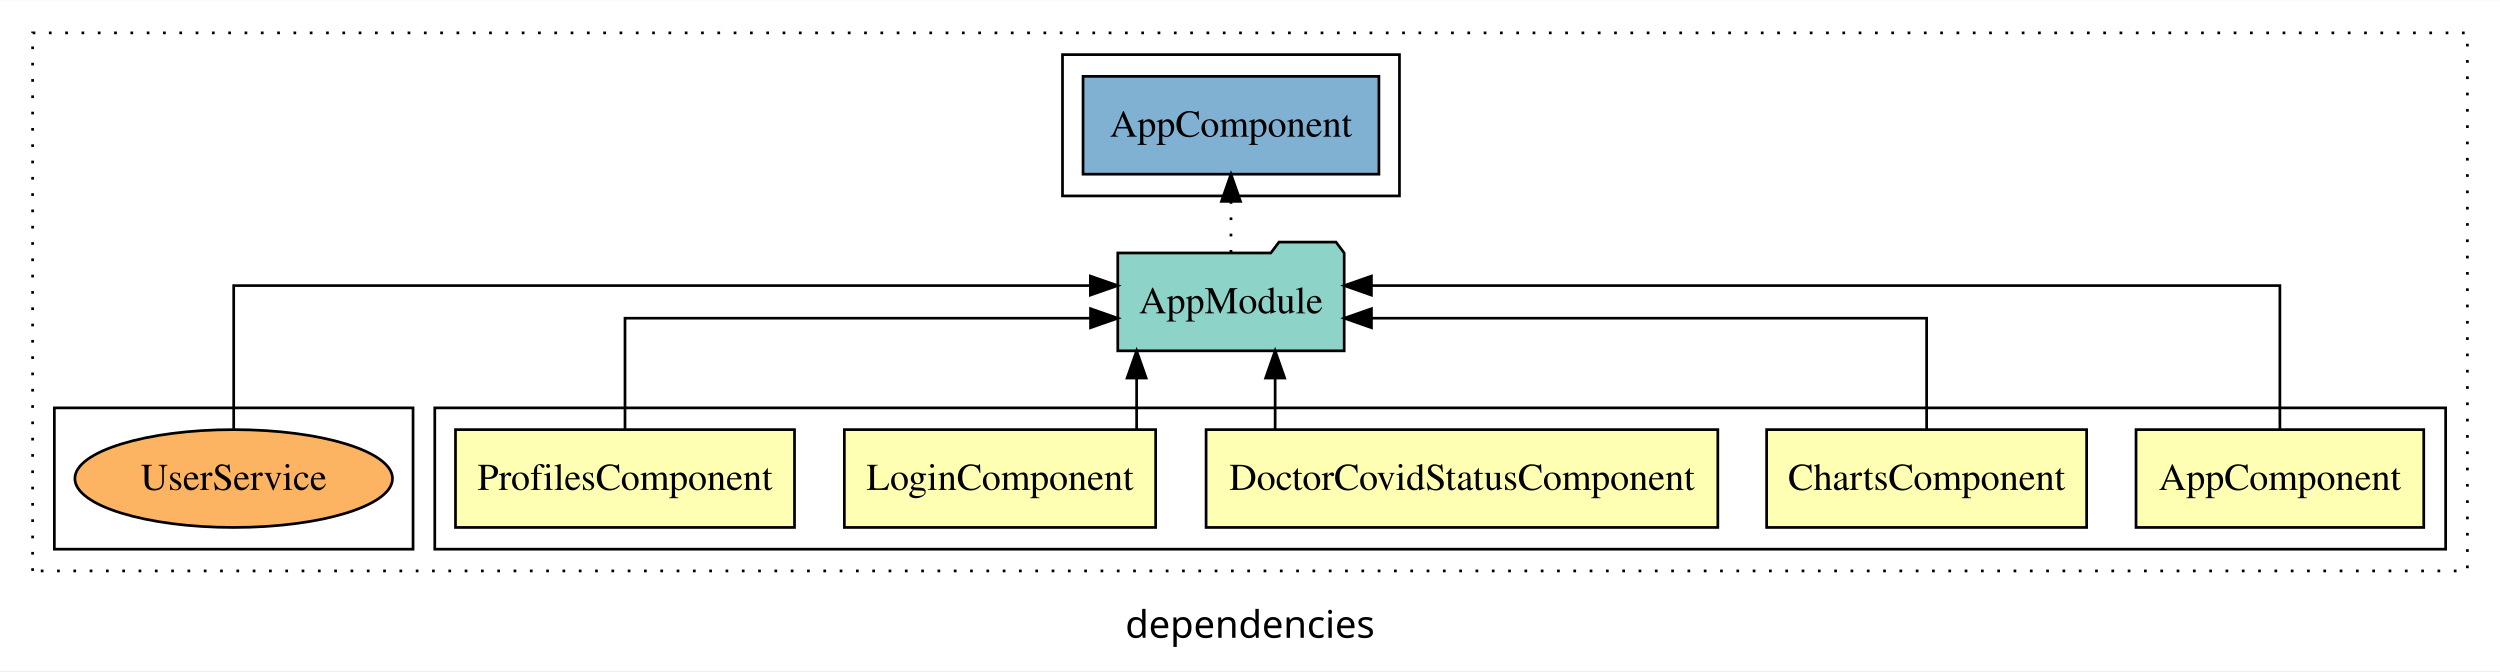
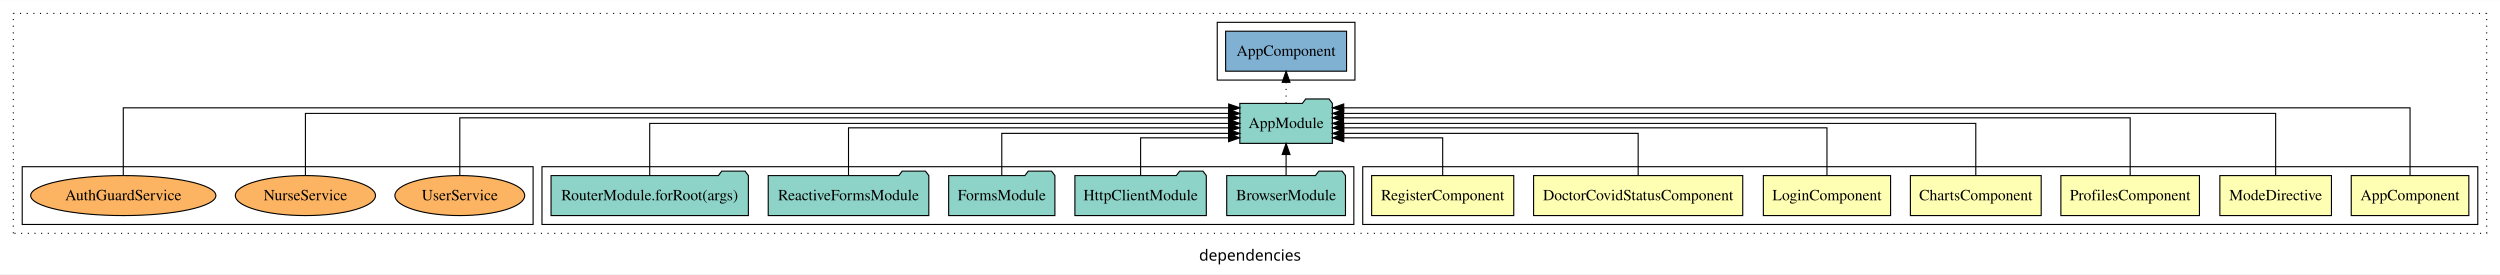
- <svg xmlns="http://www.w3.org/2000/svg" width="920pt" height="247pt" viewBox="0.00 0.00 920.00 246.80">
+ <svg xmlns="http://www.w3.org/2000/svg" width="2251pt" height="247pt" viewBox="0.00 0.00 2251.00 246.80">
  <g id="graph0" class="graph" transform="scale(1 1) rotate(0) translate(4 242.8)">
-     <polygon fill="white" stroke="transparent" points="-4,4 -4,-242.8 916,-242.8 916,4 -4,4" />
-     <text text-anchor="middle" x="456" y="-8.2" font-family="sans-serif" font-size="14.00">dependencies</text>
+     <polygon fill="white" stroke="transparent" points="-4,4 -4,-242.8 2247,-242.8 2247,4 -4,4" />
+     <text text-anchor="middle" x="1121.5" y="-8.2" font-family="sans-serif" font-size="14.00">dependencies</text>
    <g id="clust1" class="cluster">
-       <polygon fill="none" stroke="black" stroke-dasharray="1,5" points="8,-32.8 8,-230.8 904,-230.8 904,-32.8 8,-32.8" />
+       <polygon fill="none" stroke="black" stroke-dasharray="1,5" points="8,-32.8 8,-230.8 2235,-230.8 2235,-32.8 8,-32.8" />
    </g>
    <g id="clust2" class="cluster">
-       <polygon fill="none" stroke="black" points="156,-40.8 156,-92.8 896,-92.8 896,-40.8 156,-40.8" />
+       <polygon fill="none" stroke="black" points="1223,-40.8 1223,-92.8 2227,-92.8 2227,-40.8 1223,-40.8" />
    </g>
    <g id="clust10" class="cluster">
-       <polygon fill="none" stroke="black" points="387,-170.8 387,-222.8 511,-222.8 511,-170.8 387,-170.8" />
+       <polygon fill="none" stroke="black" points="484,-40.8 484,-92.8 1215,-92.8 1215,-40.8 484,-40.8" />
    </g>
-     <g id="clust11" class="cluster">
-       <polygon fill="none" stroke="black" points="16,-40.8 16,-92.8 148,-92.8 148,-40.8 16,-40.8" />
+     <g id="clust12" class="cluster">
+       <polygon fill="none" stroke="black" points="1092,-170.8 1092,-222.8 1216,-222.8 1216,-170.8 1092,-170.8" />
+     </g>
+     <g id="clust13" class="cluster">
+       <polygon fill="none" stroke="black" points="16,-40.8 16,-92.8 476,-92.8 476,-40.8 16,-40.8" />
    </g>
    <g id="node1" class="node">
-       <polygon fill="#ffffb3" stroke="black" points="887.94,-84.8 782.06,-84.8 782.06,-48.8 887.94,-48.8 887.94,-84.8" />
-       <text text-anchor="middle" x="835" y="-62.6" font-family="Times,serif" font-size="14.00">AppComponent</text>
+       <polygon fill="#ffffb3" stroke="black" points="2218.94,-84.8 2113.06,-84.8 2113.06,-48.8 2218.94,-48.8 2218.94,-84.8" />
+       <text text-anchor="middle" x="2166" y="-62.6" font-family="Times,serif" font-size="14.00">AppComponent</text>
+     </g>
+     <g id="node8" class="node">
+       <polygon fill="#8dd3c7" stroke="black" points="1195.66,-149.8 1192.66,-153.8 1171.66,-153.8 1168.66,-149.8 1112.34,-149.8 1112.34,-113.8 1195.66,-113.8 1195.66,-149.8" />
+       <text text-anchor="middle" x="1154" y="-127.6" font-family="Times,serif" font-size="14.00">AppModule</text>
+     </g>
+     <g id="edge1" class="edge">
+       <path fill="none" stroke="black" d="M2166,-85.12C2166,-108.46 2166,-145.8 2166,-145.8 2166,-145.8 1205.88,-145.8 1205.88,-145.8" />
+       <polygon fill="black" stroke="black" points="1205.88,-142.3 1195.88,-145.8 1205.88,-149.3 1205.88,-142.3" />
+     </g>
+     <g id="node2" class="node">
+       <polygon fill="#ffffb3" stroke="black" points="2095.24,-84.8 1994.76,-84.8 1994.76,-48.8 2095.24,-48.8 2095.24,-84.8" />
+       <text text-anchor="middle" x="2045" y="-62.6" font-family="Times,serif" font-size="14.00">ModeDirective</text>
+     </g>
+     <g id="edge2" class="edge">
+       <path fill="none" stroke="black" d="M2045,-85.09C2045,-107.01 2045,-140.8 2045,-140.8 2045,-140.8 1205.78,-140.8 1205.78,-140.8" />
+       <polygon fill="black" stroke="black" points="1205.78,-137.3 1195.78,-140.8 1205.78,-144.3 1205.78,-137.3" />
+     </g>
+     <g id="node3" class="node">
+       <polygon fill="#ffffb3" stroke="black" points="1976.38,-84.8 1851.62,-84.8 1851.62,-48.8 1976.38,-48.8 1976.38,-84.8" />
+       <text text-anchor="middle" x="1914" y="-62.6" font-family="Times,serif" font-size="14.00">ProfilesComponent</text>
+     </g>
+     <g id="edge3" class="edge">
+       <path fill="none" stroke="black" d="M1914,-84.83C1914,-105.57 1914,-136.8 1914,-136.8 1914,-136.8 1205.67,-136.8 1205.67,-136.8" />
+       <polygon fill="black" stroke="black" points="1205.67,-133.3 1195.67,-136.8 1205.67,-140.3 1205.67,-133.3" />
+     </g>
+     <g id="node4" class="node">
+       <polygon fill="#ffffb3" stroke="black" points="1833.88,-84.8 1716.12,-84.8 1716.12,-48.8 1833.88,-48.8 1833.88,-84.8" />
+       <text text-anchor="middle" x="1775" y="-62.6" font-family="Times,serif" font-size="14.00">ChartsComponent</text>
+     </g>
+     <g id="edge4" class="edge">
+       <path fill="none" stroke="black" d="M1775,-84.91C1775,-104.14 1775,-131.8 1775,-131.8 1775,-131.8 1205.71,-131.8 1205.71,-131.8" />
+       <polygon fill="black" stroke="black" points="1205.71,-128.3 1195.71,-131.8 1205.71,-135.3 1205.71,-128.3" />
+     </g>
+     <g id="node5" class="node">
+       <polygon fill="#ffffb3" stroke="black" points="1698.28,-84.8 1583.72,-84.8 1583.72,-48.8 1698.28,-48.8 1698.28,-84.8" />
+       <text text-anchor="middle" x="1641" y="-62.6" font-family="Times,serif" font-size="14.00">LoginComponent</text>
+     </g>
+     <g id="edge5" class="edge">
+       <path fill="none" stroke="black" d="M1641,-85.1C1641,-103.07 1641,-127.8 1641,-127.8 1641,-127.8 1205.94,-127.8 1205.94,-127.8" />
+       <polygon fill="black" stroke="black" points="1205.94,-124.3 1195.94,-127.8 1205.94,-131.3 1205.94,-124.3" />
    </g>
    <g id="node6" class="node">
-       <polygon fill="#8dd3c7" stroke="black" points="490.66,-149.8 487.66,-153.8 466.66,-153.8 463.66,-149.8 407.34,-149.8 407.34,-113.8 490.66,-113.8 490.66,-149.8" />
-       <text text-anchor="middle" x="449" y="-127.6" font-family="Times,serif" font-size="14.00">AppModule</text>
+       <polygon fill="#ffffb3" stroke="black" points="1565.16,-84.8 1376.84,-84.8 1376.84,-48.8 1565.16,-48.8 1565.16,-84.8" />
+       <text text-anchor="middle" x="1471" y="-62.6" font-family="Times,serif" font-size="14.00">DoctorCovidStatusComponent</text>
    </g>
-     <g id="edge1" class="edge">
-       <path fill="none" stroke="black" d="M835,-85.08C835,-106.12 835,-137.8 835,-137.8 835,-137.8 500.68,-137.8 500.68,-137.8" />
-       <polygon fill="black" stroke="black" points="500.68,-134.3 490.68,-137.8 500.68,-141.3 500.68,-134.3" />
-     </g>
-     <g id="node2" class="node">
-       <polygon fill="#ffffb3" stroke="black" points="763.88,-84.8 646.12,-84.8 646.12,-48.8 763.88,-48.8 763.88,-84.8" />
-       <text text-anchor="middle" x="705" y="-62.6" font-family="Times,serif" font-size="14.00">ChartsComponent</text>
-     </g>
-     <g id="edge2" class="edge">
-       <path fill="none" stroke="black" d="M705,-84.82C705,-102.17 705,-125.8 705,-125.8 705,-125.8 500.7,-125.8 500.7,-125.8" />
-       <polygon fill="black" stroke="black" points="500.7,-122.3 490.7,-125.8 500.7,-129.3 500.7,-122.3" />
-     </g>
-     <g id="node3" class="node">
-       <polygon fill="#ffffb3" stroke="black" points="628.16,-84.8 439.84,-84.8 439.84,-48.8 628.16,-48.8 628.16,-84.8" />
-       <text text-anchor="middle" x="534" y="-62.6" font-family="Times,serif" font-size="14.00">DoctorCovidStatusComponent</text>
-     </g>
-     <g id="edge3" class="edge">
-       <path fill="none" stroke="black" d="M465.25,-84.91C465.25,-84.91 465.25,-103.79 465.25,-103.79" />
-       <polygon fill="black" stroke="black" points="461.75,-103.79 465.25,-113.79 468.75,-103.79 461.75,-103.79" />
-     </g>
-     <g id="node4" class="node">
-       <polygon fill="#ffffb3" stroke="black" points="421.28,-84.8 306.72,-84.8 306.72,-48.8 421.28,-48.8 421.28,-84.8" />
-       <text text-anchor="middle" x="364" y="-62.6" font-family="Times,serif" font-size="14.00">LoginComponent</text>
-     </g>
-     <g id="edge4" class="edge">
-       <path fill="none" stroke="black" d="M414.28,-84.91C414.28,-84.91 414.28,-103.79 414.28,-103.79" />
-       <polygon fill="black" stroke="black" points="410.78,-103.79 414.28,-113.79 417.78,-103.79 410.78,-103.79" />
-     </g>
-     <g id="node5" class="node">
-       <polygon fill="#ffffb3" stroke="black" points="288.38,-84.8 163.62,-84.8 163.62,-48.8 288.38,-48.8 288.38,-84.8" />
-       <text text-anchor="middle" x="226" y="-62.6" font-family="Times,serif" font-size="14.00">ProfilesComponent</text>
-     </g>
-     <g id="edge5" class="edge">
-       <path fill="none" stroke="black" d="M226,-84.82C226,-102.17 226,-125.8 226,-125.8 226,-125.8 397.32,-125.8 397.32,-125.8" />
-       <polygon fill="black" stroke="black" points="397.32,-129.3 407.32,-125.8 397.32,-122.3 397.32,-129.3" />
+     <g id="edge6" class="edge">
+       <path fill="none" stroke="black" d="M1471,-84.83C1471,-101.2 1471,-122.8 1471,-122.8 1471,-122.8 1205.77,-122.8 1205.77,-122.8" />
+       <polygon fill="black" stroke="black" points="1205.77,-119.3 1195.77,-122.8 1205.77,-126.3 1205.77,-119.3" />
    </g>
    <g id="node7" class="node">
-       <polygon fill="#80b1d3" stroke="black" points="503.44,-214.8 394.56,-214.8 394.56,-178.8 503.44,-178.8 503.44,-214.8" />
-       <text text-anchor="middle" x="449" y="-192.6" font-family="Times,serif" font-size="14.00">AppComponent </text>
-     </g>
-     <g id="edge6" class="edge">
-       <path fill="none" stroke="black" stroke-dasharray="1,5" d="M449,-149.91C449,-149.91 449,-168.79 449,-168.79" />
-       <polygon fill="black" stroke="black" points="445.5,-168.79 449,-178.79 452.5,-168.79 445.5,-168.79" />
-     </g>
-     <g id="node8" class="node">
-       <ellipse fill="#fdb462" stroke="black" cx="82" cy="-66.8" rx="58.44" ry="18" />
-       <text text-anchor="middle" x="82" y="-62.6" font-family="Times,serif" font-size="14.00">UserService</text>
+       <polygon fill="#ffffb3" stroke="black" points="1358.98,-84.8 1231.02,-84.8 1231.02,-48.8 1358.98,-48.8 1358.98,-84.8" />
+       <text text-anchor="middle" x="1295" y="-62.6" font-family="Times,serif" font-size="14.00">RegisterComponent</text>
    </g>
    <g id="edge7" class="edge">
-       <path fill="none" stroke="black" d="M82,-85.08C82,-106.12 82,-137.8 82,-137.8 82,-137.8 397.26,-137.8 397.26,-137.8" />
-       <polygon fill="black" stroke="black" points="397.26,-141.3 407.26,-137.8 397.26,-134.3 397.26,-141.3" />
+       <path fill="none" stroke="black" d="M1295,-84.99C1295,-99.98 1295,-118.8 1295,-118.8 1295,-118.8 1205.92,-118.8 1205.92,-118.8" />
+       <polygon fill="black" stroke="black" points="1205.92,-115.3 1195.92,-118.8 1205.92,-122.3 1205.92,-115.3" />
+     </g>
+     <g id="node14" class="node">
+       <polygon fill="#80b1d3" stroke="black" points="1208.44,-214.8 1099.56,-214.8 1099.56,-178.8 1208.44,-178.8 1208.44,-214.8" />
+       <text text-anchor="middle" x="1154" y="-192.6" font-family="Times,serif" font-size="14.00">AppComponent </text>
+     </g>
+     <g id="edge13" class="edge">
+       <path fill="none" stroke="black" stroke-dasharray="1,5" d="M1154,-149.91C1154,-149.91 1154,-168.79 1154,-168.79" />
+       <polygon fill="black" stroke="black" points="1150.5,-168.79 1154,-178.79 1157.5,-168.79 1150.5,-168.79" />
+     </g>
+     <g id="node9" class="node">
+       <polygon fill="#8dd3c7" stroke="black" points="1207.47,-84.8 1204.47,-88.8 1183.47,-88.8 1180.47,-84.8 1100.53,-84.8 1100.53,-48.8 1207.47,-48.8 1207.47,-84.8" />
+       <text text-anchor="middle" x="1154" y="-62.6" font-family="Times,serif" font-size="14.00">BrowserModule</text>
+     </g>
+     <g id="edge8" class="edge">
+       <path fill="none" stroke="black" d="M1154,-84.91C1154,-84.91 1154,-103.79 1154,-103.79" />
+       <polygon fill="black" stroke="black" points="1150.5,-103.79 1154,-113.79 1157.5,-103.79 1150.5,-103.79" />
+     </g>
+     <g id="node10" class="node">
+       <polygon fill="#8dd3c7" stroke="black" points="1082.16,-84.8 1079.16,-88.8 1058.16,-88.8 1055.16,-84.8 963.84,-84.8 963.84,-48.8 1082.16,-48.8 1082.16,-84.8" />
+       <text text-anchor="middle" x="1023" y="-62.6" font-family="Times,serif" font-size="14.00">HttpClientModule</text>
+     </g>
+     <g id="edge9" class="edge">
+       <path fill="none" stroke="black" d="M1023,-84.99C1023,-99.98 1023,-118.8 1023,-118.8 1023,-118.8 1102.19,-118.8 1102.19,-118.8" />
+       <polygon fill="black" stroke="black" points="1102.19,-122.3 1112.19,-118.8 1102.19,-115.3 1102.19,-122.3" />
+     </g>
+     <g id="node11" class="node">
+       <polygon fill="#8dd3c7" stroke="black" points="945.83,-84.8 942.83,-88.8 921.83,-88.8 918.83,-84.8 850.17,-84.8 850.17,-48.8 945.83,-48.8 945.83,-84.8" />
+       <text text-anchor="middle" x="898" y="-62.6" font-family="Times,serif" font-size="14.00">FormsModule</text>
+     </g>
+     <g id="edge10" class="edge">
+       <path fill="none" stroke="black" d="M898,-84.83C898,-101.2 898,-122.8 898,-122.8 898,-122.8 1102.3,-122.8 1102.3,-122.8" />
+       <polygon fill="black" stroke="black" points="1102.3,-126.3 1112.3,-122.8 1102.3,-119.3 1102.3,-126.3" />
+     </g>
+     <g id="node12" class="node">
+       <polygon fill="#8dd3c7" stroke="black" points="832.3,-84.8 829.3,-88.8 808.3,-88.8 805.3,-84.8 687.7,-84.8 687.7,-48.8 832.3,-48.8 832.3,-84.8" />
+       <text text-anchor="middle" x="760" y="-62.6" font-family="Times,serif" font-size="14.00">ReactiveFormsModule</text>
+     </g>
+     <g id="edge11" class="edge">
+       <path fill="none" stroke="black" d="M760,-85.1C760,-103.07 760,-127.8 760,-127.8 760,-127.8 1102.21,-127.8 1102.21,-127.8" />
+       <polygon fill="black" stroke="black" points="1102.21,-131.3 1112.21,-127.8 1102.21,-124.3 1102.21,-131.3" />
+     </g>
+     <g id="node13" class="node">
+       <polygon fill="#8dd3c7" stroke="black" points="669.84,-84.8 666.84,-88.8 645.84,-88.8 642.84,-84.8 492.16,-84.8 492.16,-48.8 669.84,-48.8 669.84,-84.8" />
+       <text text-anchor="middle" x="581" y="-62.6" font-family="Times,serif" font-size="14.00">RouterModule.forRoot(args)</text>
+     </g>
+     <g id="edge12" class="edge">
+       <path fill="none" stroke="black" d="M581,-84.91C581,-104.14 581,-131.8 581,-131.8 581,-131.8 1102.33,-131.8 1102.33,-131.8" />
+       <polygon fill="black" stroke="black" points="1102.33,-135.3 1112.33,-131.8 1102.33,-128.3 1102.33,-135.3" />
+     </g>
+     <g id="node15" class="node">
+       <ellipse fill="#fdb462" stroke="black" cx="410" cy="-66.8" rx="58.44" ry="18" />
+       <text text-anchor="middle" x="410" y="-62.6" font-family="Times,serif" font-size="14.00">UserService</text>
+     </g>
+     <g id="edge14" class="edge">
+       <path fill="none" stroke="black" d="M410,-84.83C410,-105.57 410,-136.8 410,-136.8 410,-136.8 1102.14,-136.8 1102.14,-136.8" />
+       <polygon fill="black" stroke="black" points="1102.14,-140.3 1112.14,-136.8 1102.14,-133.3 1102.14,-140.3" />
+     </g>
+     <g id="node16" class="node">
+       <ellipse fill="#fdb462" stroke="black" cx="271" cy="-66.8" rx="63.1" ry="18" />
+       <text text-anchor="middle" x="271" y="-62.6" font-family="Times,serif" font-size="14.00">NurseService</text>
+     </g>
+     <g id="edge15" class="edge">
+       <path fill="none" stroke="black" d="M271,-85.09C271,-107.01 271,-140.8 271,-140.8 271,-140.8 1102.3,-140.8 1102.3,-140.8" />
+       <polygon fill="black" stroke="black" points="1102.3,-144.3 1112.3,-140.8 1102.3,-137.3 1102.3,-144.3" />
+     </g>
+     <g id="node17" class="node">
+       <ellipse fill="#fdb462" stroke="black" cx="107" cy="-66.8" rx="83.37" ry="18" />
+       <text text-anchor="middle" x="107" y="-62.6" font-family="Times,serif" font-size="14.00">AuthGuardService</text>
+     </g>
+     <g id="edge16" class="edge">
+       <path fill="none" stroke="black" d="M107,-85.12C107,-108.46 107,-145.8 107,-145.8 107,-145.8 1102.31,-145.8 1102.31,-145.8" />
+       <polygon fill="black" stroke="black" points="1102.31,-149.3 1112.31,-145.8 1102.31,-142.3 1102.31,-149.3" />
    </g>
  </g>
</svg>
